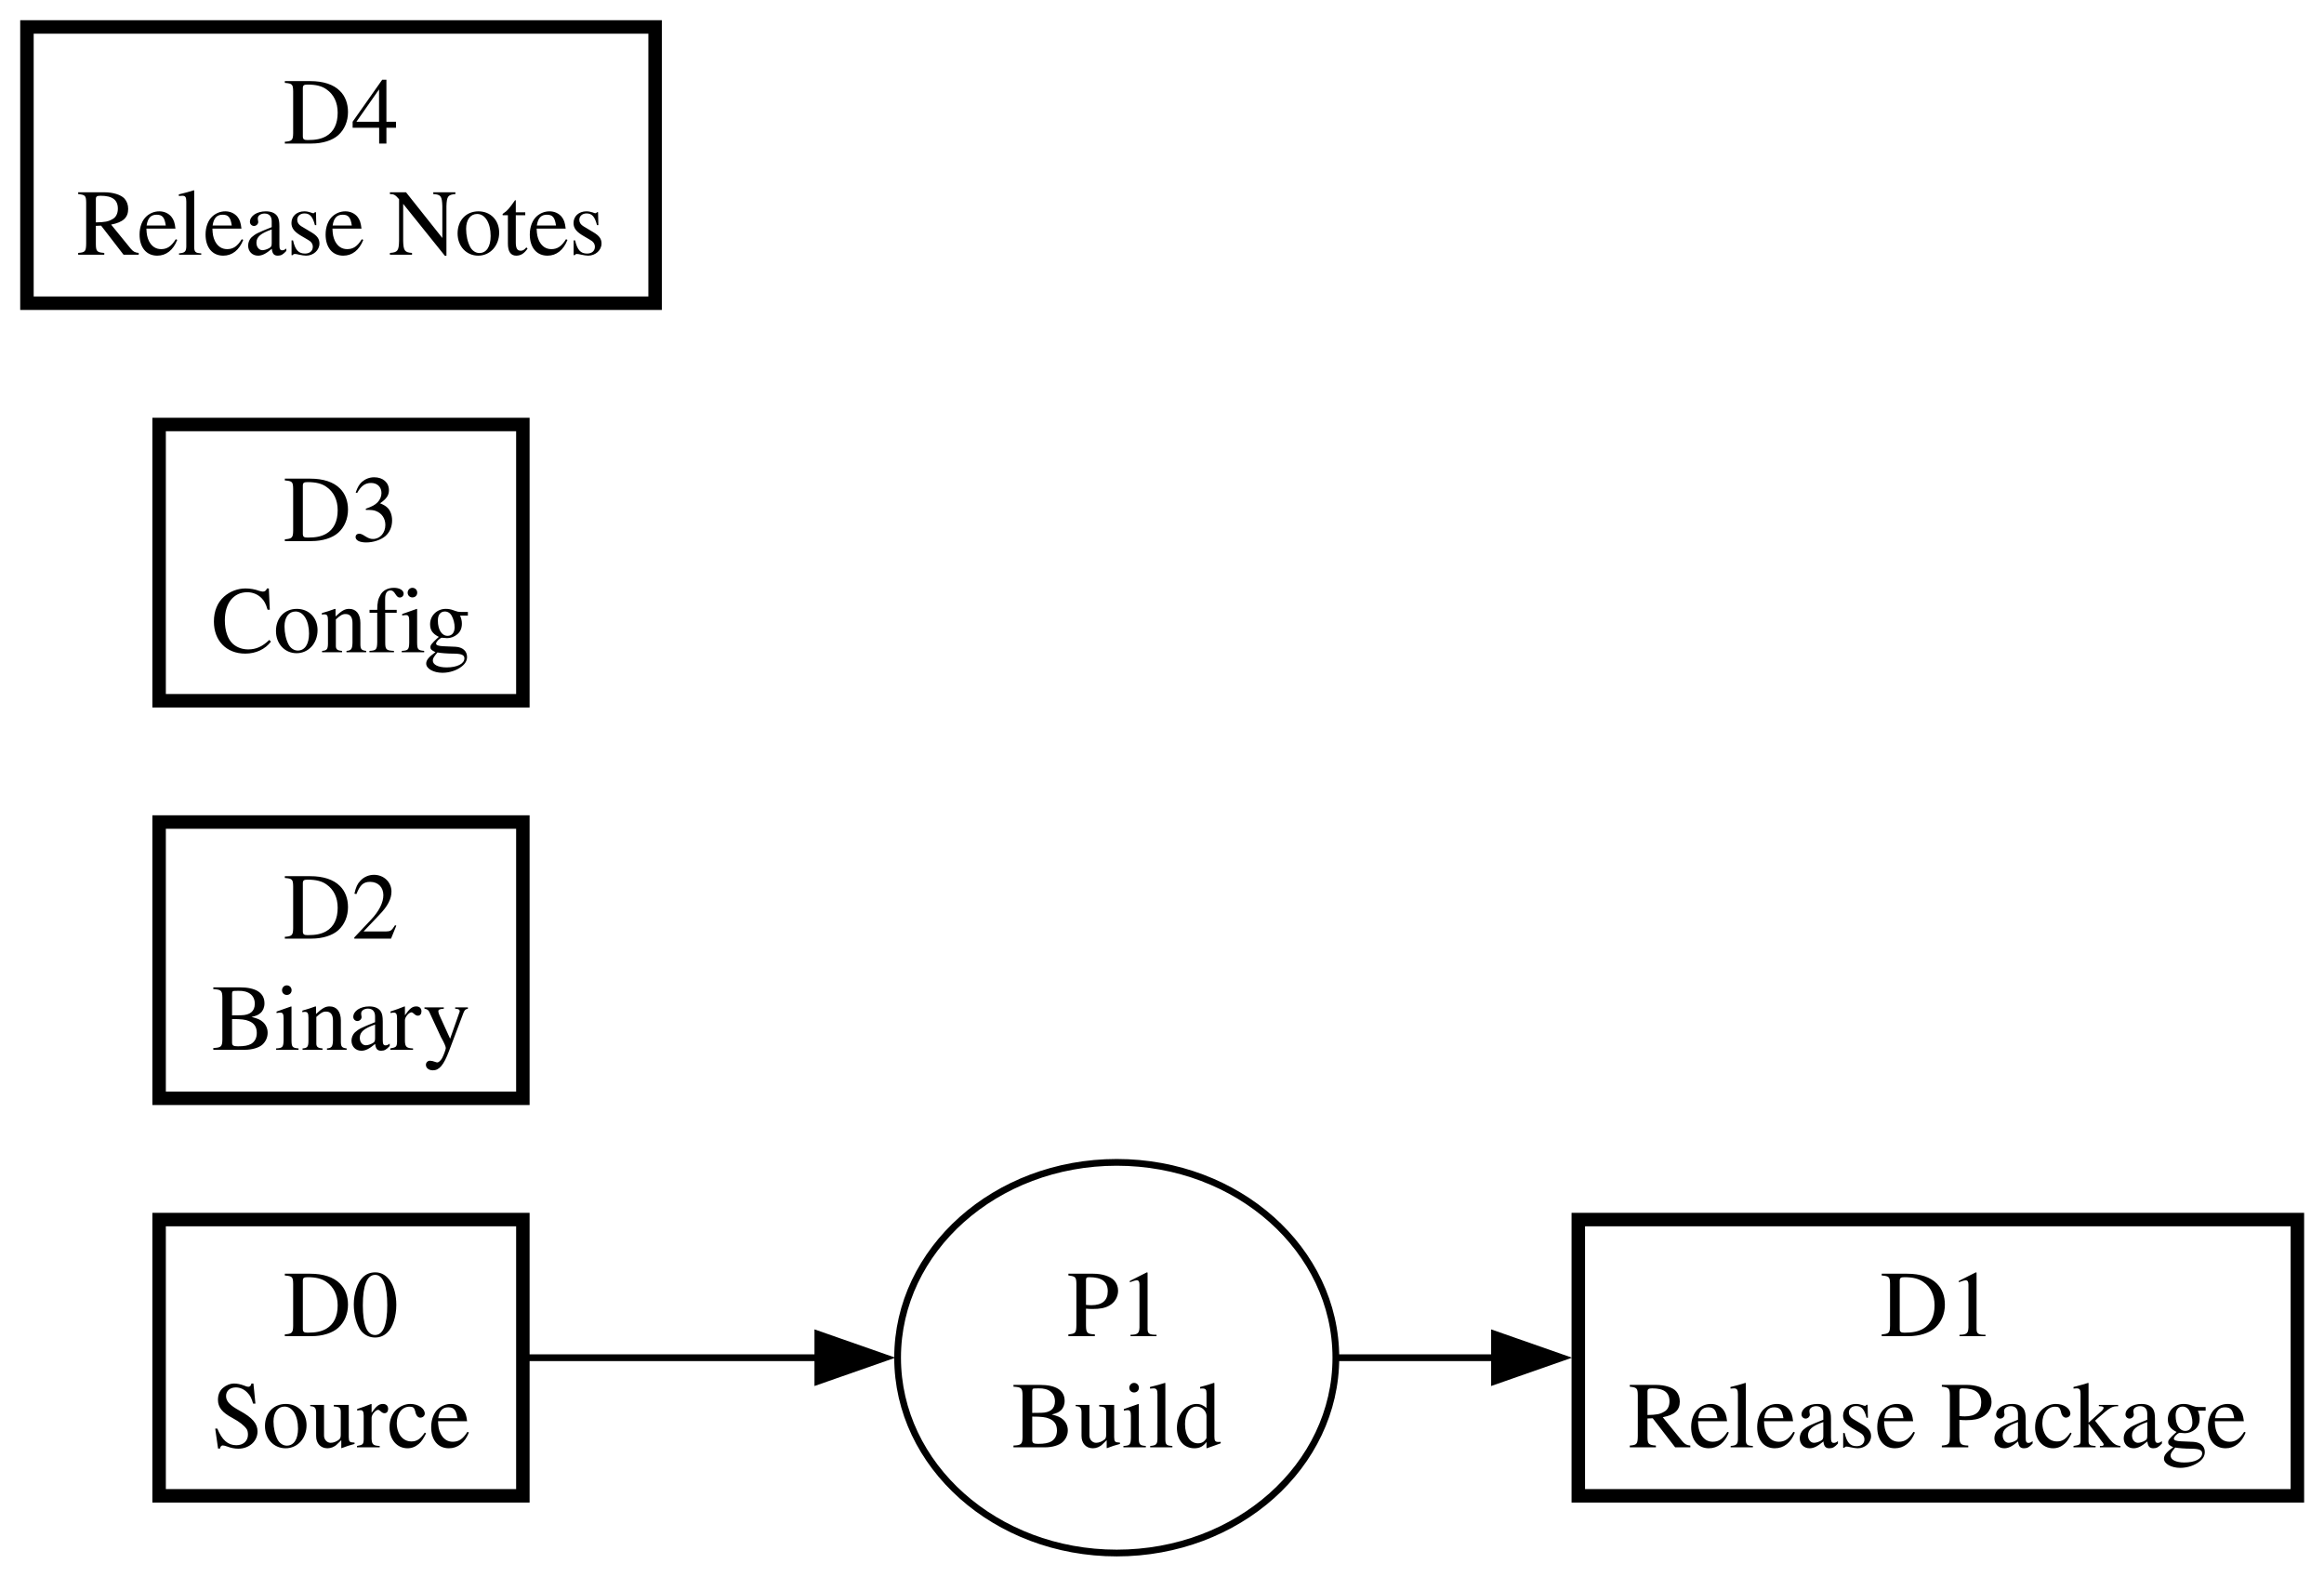
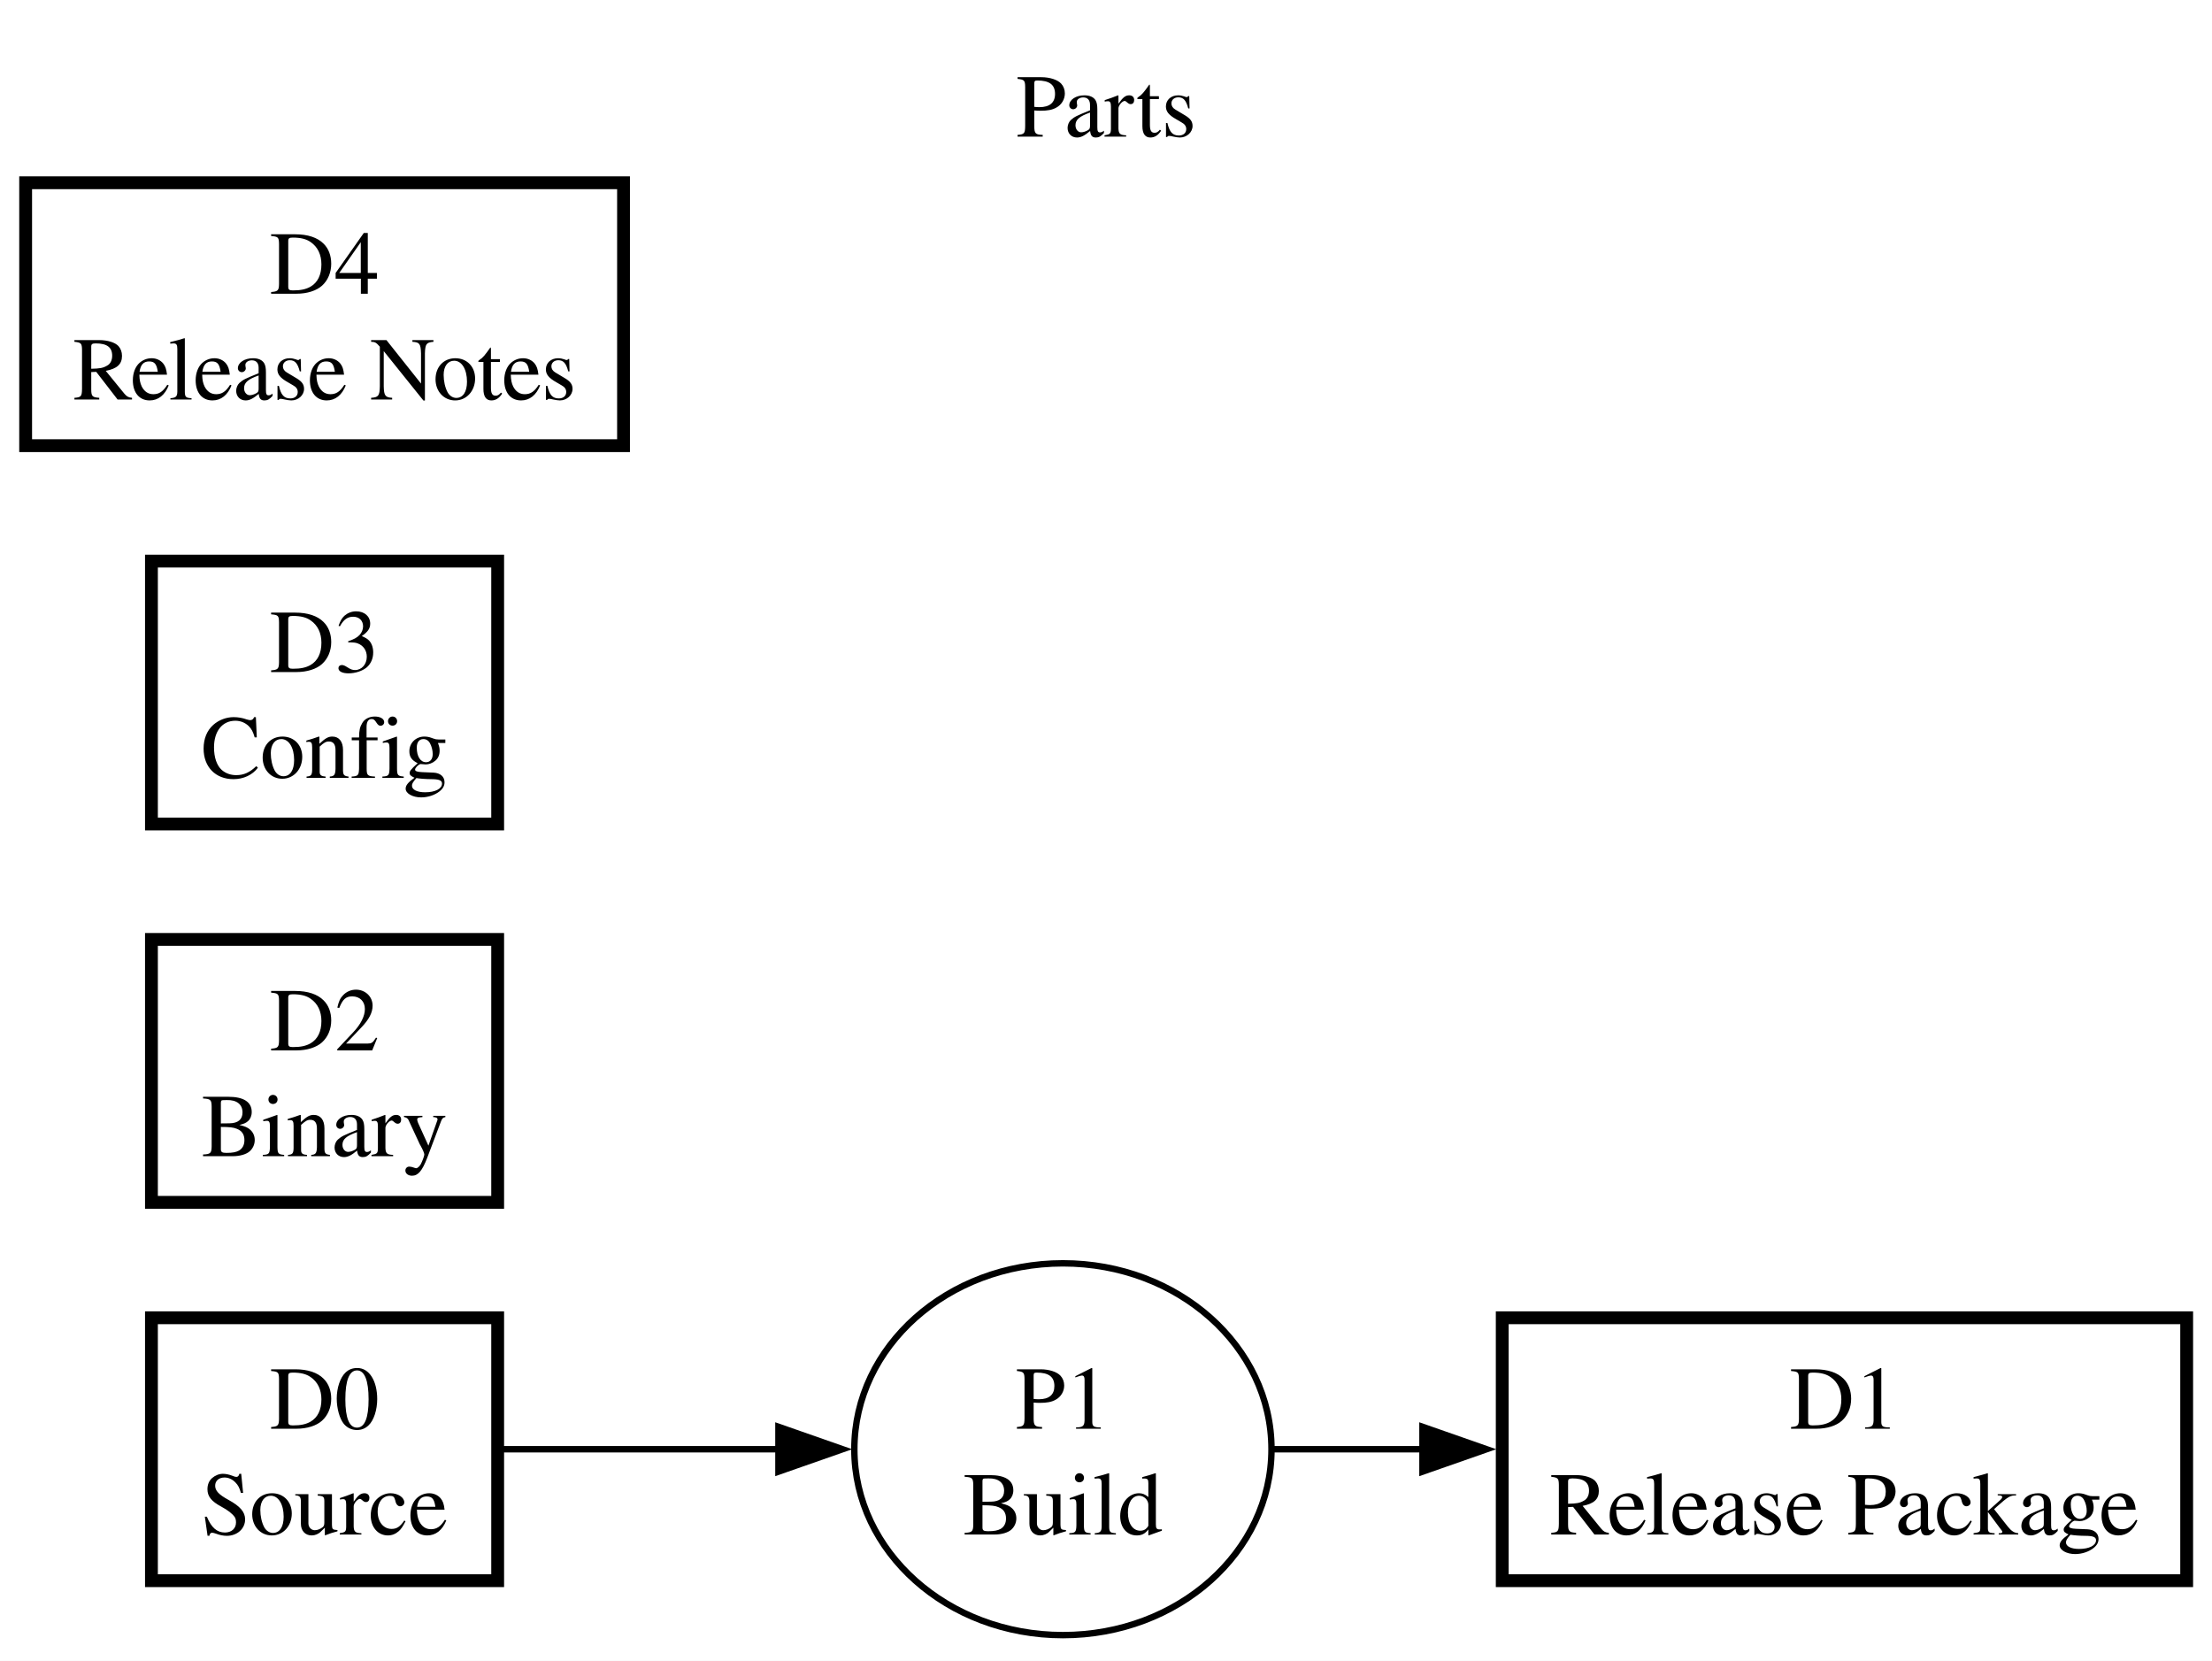
- <svg xmlns="http://www.w3.org/2000/svg" width="345pt" height="234pt" viewBox="0.00 0.00 345.00 234.00">
-   <g id="graph0" class="graph" transform="scale(1 1) rotate(0) translate(4 230.49)">
-     <polygon fill="white" stroke="none" points="-4,4 -4,-230.49 341.05,-230.49 341.05,4 -4,4" />
+ <svg xmlns="http://www.w3.org/2000/svg" width="345pt" height="259pt" viewBox="0.00 0.00 345.00 259.00">
+   <g id="graph0" class="graph" transform="scale(1 1) rotate(0) translate(4 254.99)">
+     <polygon fill="white" stroke="none" points="-4,4 -4,-254.99 341.05,-254.99 341.05,4 -4,4" />
+     <text xml:space="preserve" text-anchor="middle" x="168.53" y="-233.69" font-family="Times,serif" font-size="14.00">Parts</text>
    <g id="node1" class="node">
      <polygon fill="none" stroke="black" stroke-width="2" points="73.62,-49.49 19.62,-49.49 19.62,-8.49 73.62,-8.49 73.62,-49.49" />
      <text xml:space="preserve" text-anchor="middle" x="46.62" y="-32.19" font-family="Times,serif" font-size="14.00">D0</text>
      <text xml:space="preserve" text-anchor="middle" x="46.62" y="-15.69" font-family="Times,serif" font-size="14.00">Source</text>
    </g>
    <g id="node6" class="node">
      <ellipse fill="none" stroke="black" cx="161.78" cy="-28.99" rx="32.53" ry="28.99" />
      <text xml:space="preserve" text-anchor="middle" x="161.78" y="-32.19" font-family="Times,serif" font-size="14.00">P1</text>
      <text xml:space="preserve" text-anchor="middle" x="161.78" y="-15.69" font-family="Times,serif" font-size="14.00">Build</text>
    </g>
    <g id="edge1" class="edge">
      <path fill="none" stroke="black" d="M74.44,-28.99C87.33,-28.99 103.11,-28.99 117.63,-28.99" />
      <polygon fill="black" stroke="black" points="117.41,-32.49 127.41,-28.99 117.41,-25.49 117.41,-32.49" />
    </g>
    <g id="node2" class="node">
      <polygon fill="none" stroke="black" stroke-width="2" points="337.05,-49.49 230.3,-49.49 230.3,-8.49 337.05,-8.49 337.05,-49.49" />
      <text xml:space="preserve" text-anchor="middle" x="283.68" y="-32.19" font-family="Times,serif" font-size="14.00">D1</text>
      <text xml:space="preserve" text-anchor="middle" x="283.68" y="-15.69" font-family="Times,serif" font-size="14.00">Release Package</text>
    </g>
    <g id="node3" class="node">
      <polygon fill="none" stroke="black" stroke-width="2" points="73.62,-108.49 19.62,-108.49 19.62,-67.49 73.62,-67.49 73.62,-108.49" />
      <text xml:space="preserve" text-anchor="middle" x="46.62" y="-91.19" font-family="Times,serif" font-size="14.00">D2</text>
      <text xml:space="preserve" text-anchor="middle" x="46.62" y="-74.69" font-family="Times,serif" font-size="14.00">Binary</text>
    </g>
    <g id="node4" class="node">
      <polygon fill="none" stroke="black" stroke-width="2" points="73.62,-167.49 19.62,-167.49 19.62,-126.49 73.62,-126.49 73.62,-167.49" />
      <text xml:space="preserve" text-anchor="middle" x="46.62" y="-150.19" font-family="Times,serif" font-size="14.00">D3</text>
      <text xml:space="preserve" text-anchor="middle" x="46.62" y="-133.69" font-family="Times,serif" font-size="14.00">Config</text>
    </g>
    <g id="node5" class="node">
      <polygon fill="none" stroke="black" stroke-width="2" points="93.25,-226.49 0,-226.49 0,-185.49 93.25,-185.49 93.25,-226.49" />
      <text xml:space="preserve" text-anchor="middle" x="46.62" y="-209.19" font-family="Times,serif" font-size="14.00">D4</text>
      <text xml:space="preserve" text-anchor="middle" x="46.62" y="-192.69" font-family="Times,serif" font-size="14.00">Release Notes</text>
    </g>
    <g id="edge2" class="edge">
      <path fill="none" stroke="black" d="M194.59,-28.99C201.86,-28.99 209.83,-28.99 217.92,-28.99" />
      <polygon fill="black" stroke="black" points="217.86,-32.49 227.86,-28.99 217.86,-25.49 217.86,-32.49" />
    </g>
  </g>
</svg>
